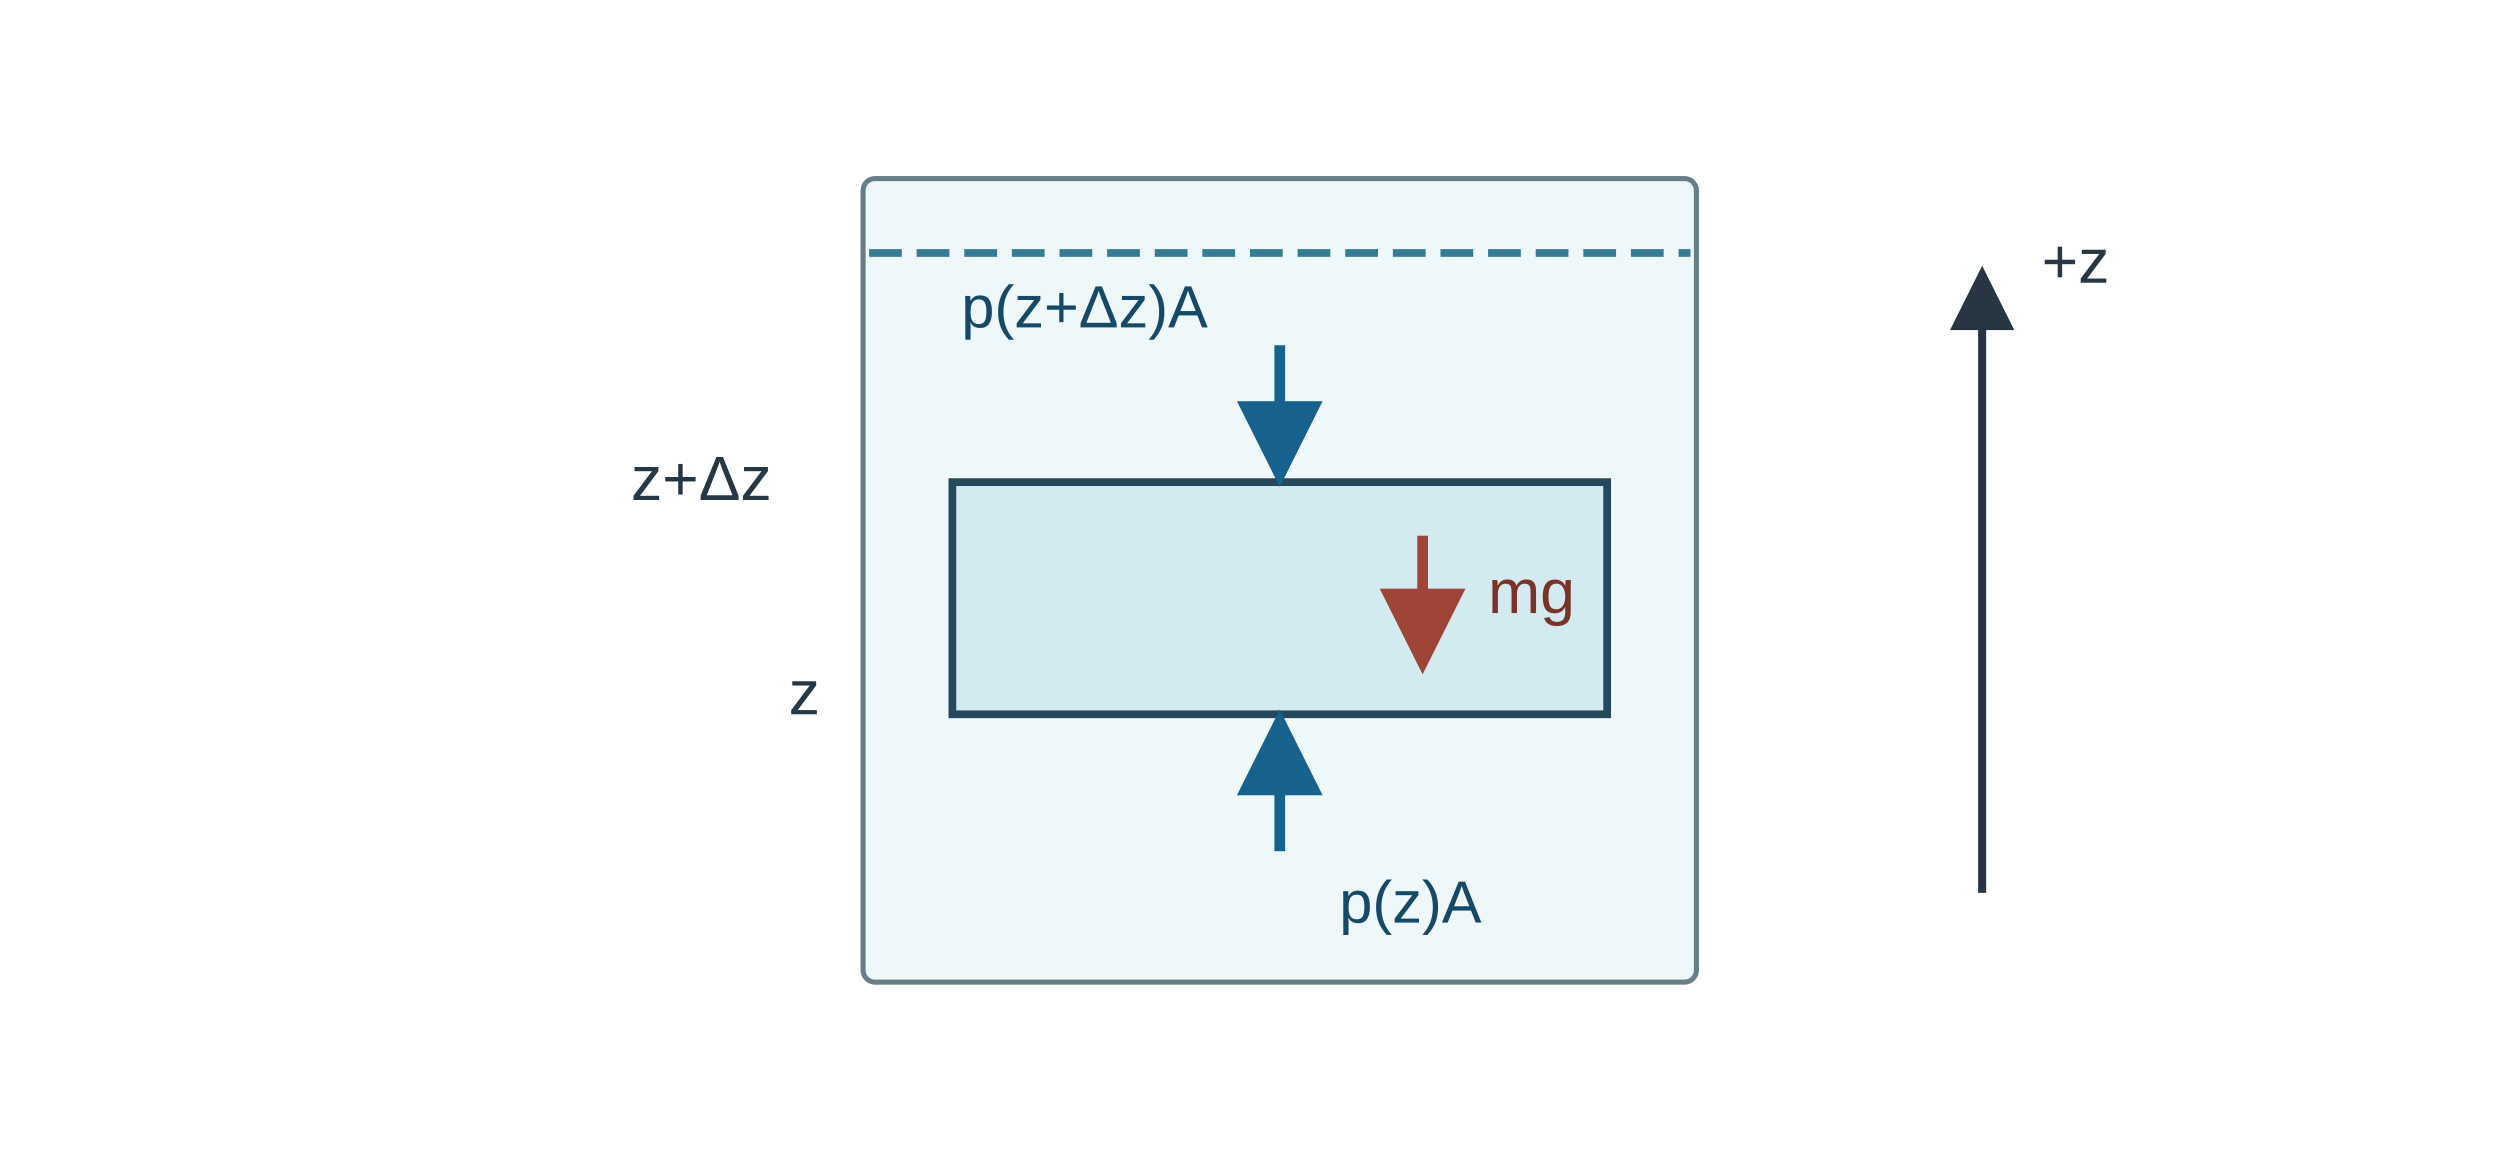
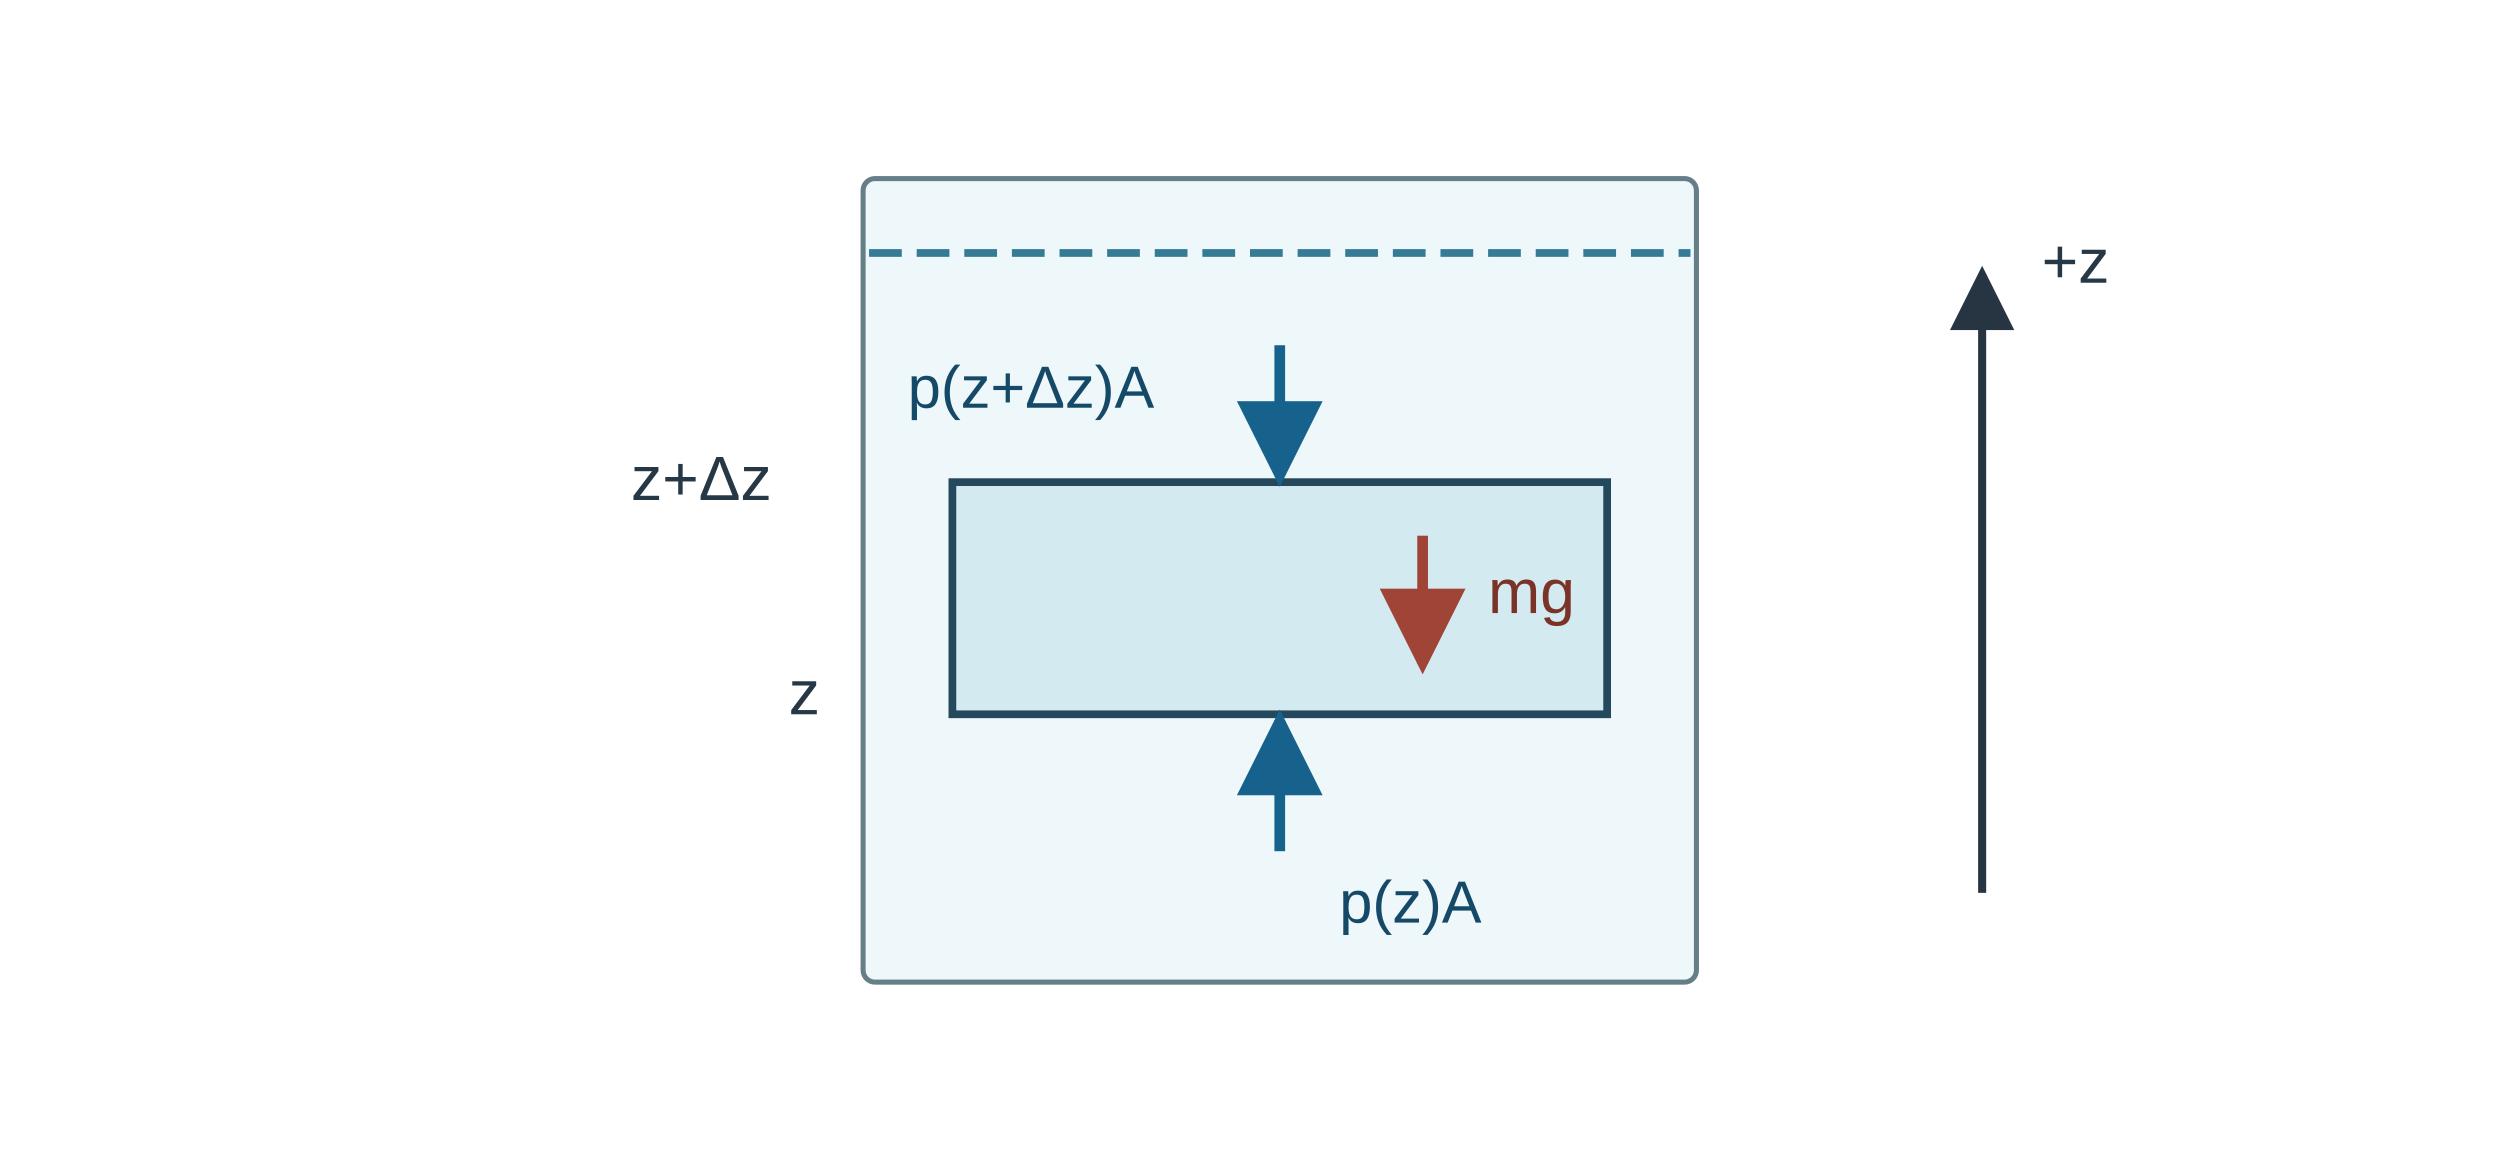
<svg xmlns="http://www.w3.org/2000/svg" viewBox="0 0 840 390" role="img" aria-labelledby="title desc" data-layout-lint="strict">
  <defs>
    <marker id="pressure-head" markerWidth="9" markerHeight="9" refX="7" refY="4" orient="auto" markerUnits="strokeWidth">
      <path d="M 0 0 L 8 4 L 0 8 z" fill="#17628c" />
    </marker>
    <marker id="gravity-head" markerWidth="9" markerHeight="9" refX="7" refY="4" orient="auto" markerUnits="strokeWidth">
      <path d="M 0 0 L 8 4 L 0 8 z" fill="#a04438" />
    </marker>
    <marker id="axis-head" markerWidth="9" markerHeight="9" refX="7" refY="4" orient="auto" markerUnits="strokeWidth">
      <path d="M 0 0 L 8 4 L 0 8 z" fill="#273442" />
    </marker>
  </defs>
  <rect x="290" y="60" width="280" height="270" rx="4" fill="#eef7fa" stroke="#657e88" stroke-width="1.7" />
  <path d="M 292 85 H 568" stroke="#357b96" stroke-width="2.6" stroke-dasharray="11 5" />
  <rect x="320" y="162" width="220" height="78" fill="#d2eaf0" stroke="#24495d" stroke-width="2.6" />
  <line x1="430" y1="116" x2="430" y2="160" stroke="#17628c" stroke-width="3.6" marker-end="url(#pressure-head)" />
  <line x1="430" y1="286" x2="430" y2="242" stroke="#17628c" stroke-width="3.6" marker-end="url(#pressure-head)" />
  <line x1="478" y1="180" x2="478" y2="223" stroke="#a04438" stroke-width="3.6" marker-end="url(#gravity-head)" />
  <line x1="666" y1="300" x2="666" y2="92" stroke="#273442" stroke-width="2.7" marker-end="url(#axis-head)" />
-   <text x="323" y="110" font-family="Arial, sans-serif" font-size="20" fill="#154968">p(z+Δz)A</text>
+   <text x="305" y="137" font-family="Arial, sans-serif" font-size="20" fill="#154968">p(z+Δz)A</text>
  <text x="450" y="310" font-family="Arial, sans-serif" font-size="20" fill="#154968">p(z)A</text>
  <text x="500" y="206" font-family="Arial, sans-serif" font-size="21" fill="#7b3227">mg</text>
  <text x="212" y="168" font-family="Arial, sans-serif" font-size="21" fill="#263846">z+Δz</text>
  <text x="265" y="240" font-family="Arial, sans-serif" font-size="21" fill="#263846">z</text>
  <text x="686" y="95" font-family="Arial, sans-serif" font-size="21" fill="#263846">+z</text>
</svg>
